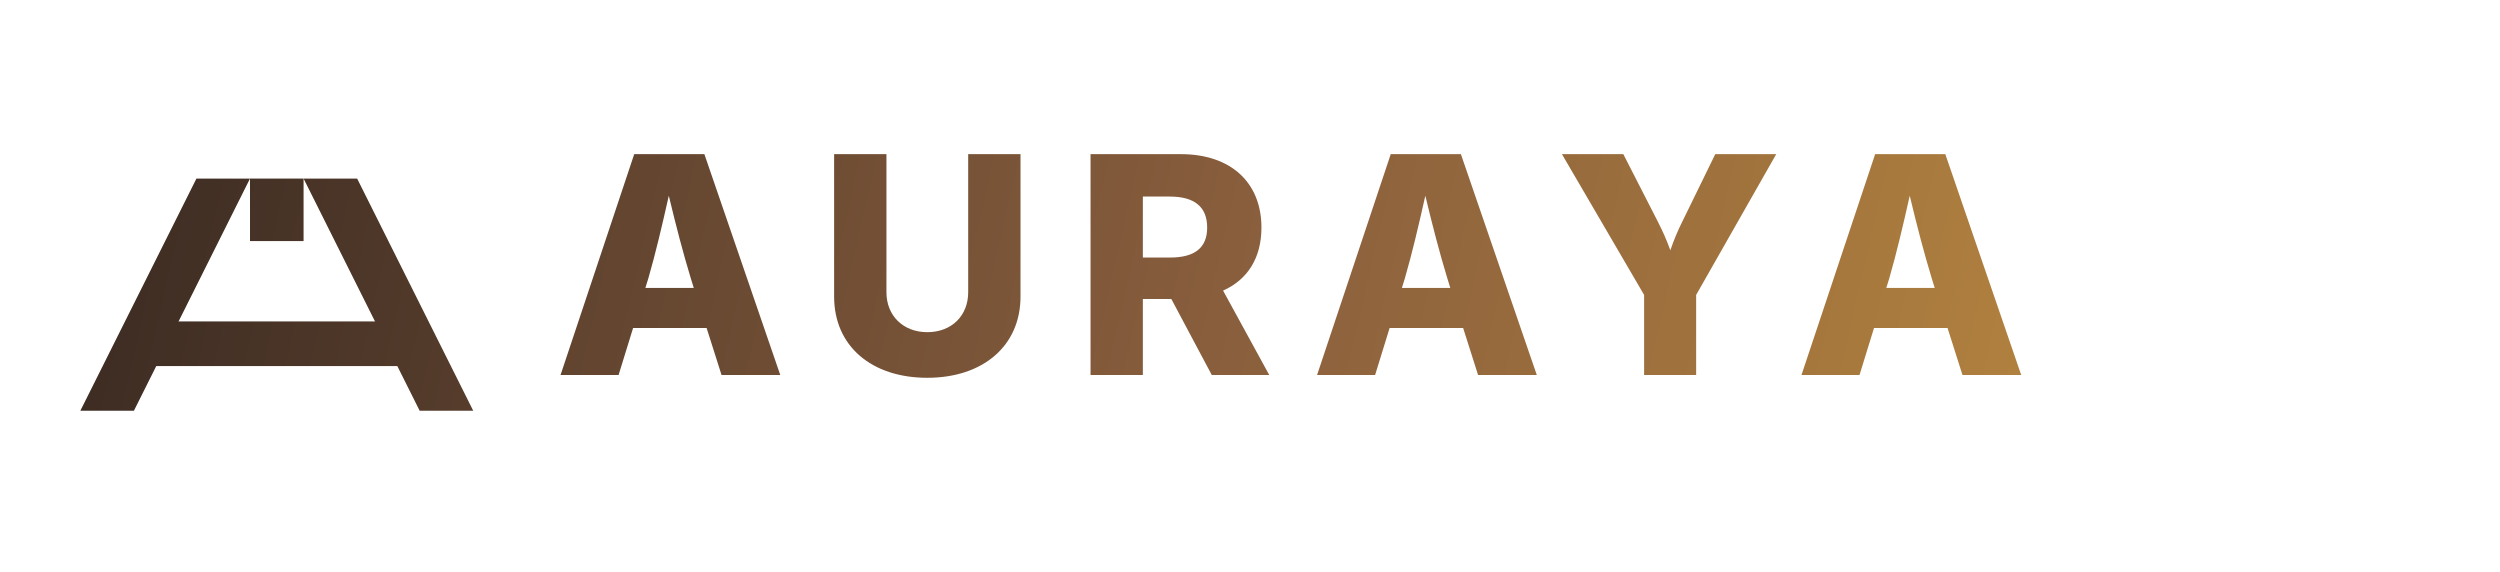
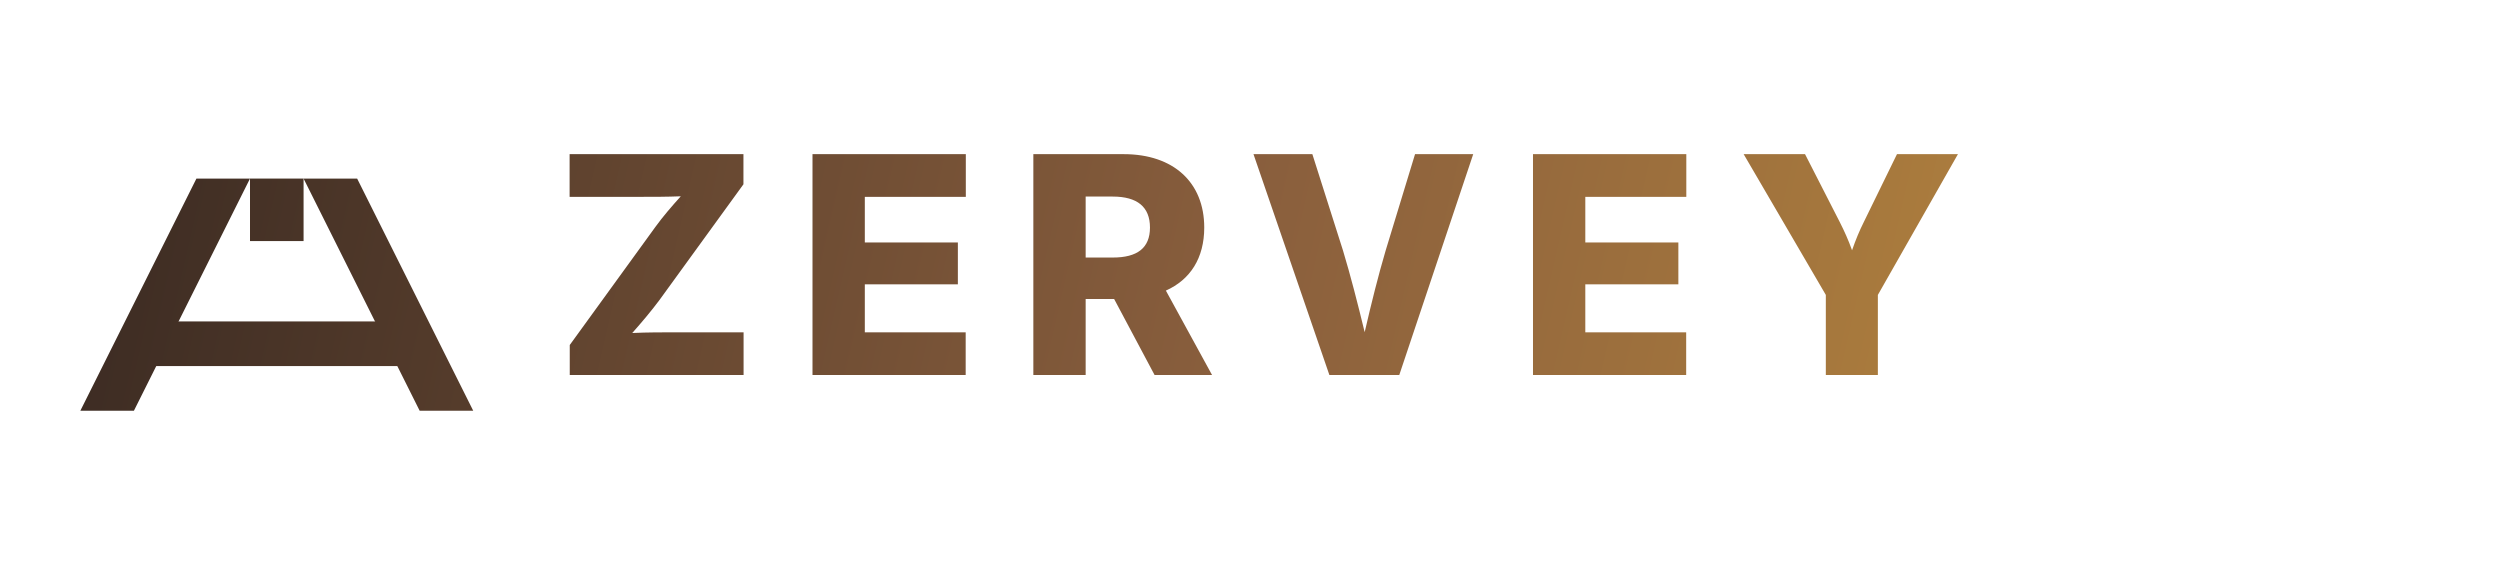
<svg xmlns="http://www.w3.org/2000/svg" viewBox="0 0 280 64">
  <defs>
-     <linearGradient id="auraya-gradient" x1="0" y1="0" x2="280" y2="64" gradientUnits="userSpaceOnUse">
+     <linearGradient id="zervey-gradient" x1="0" y1="0" x2="280" y2="64" gradientUnits="userSpaceOnUse">
      <stop offset="0%" stop-color="#3A2A22" />
      <stop offset="50%" stop-color="#8A5F3D" />
      <stop offset="100%" stop-color="#C8963E" />
    </linearGradient>
  </defs>
-   <g transform="translate(8, 18)" fill="url(#auraya-gradient)">
+   <g transform="translate(8, 18)" fill="url(#zervey-gradient)">
    <polygon points="14,2 20,2 7,28 1,28" />
    <polygon points="26,2 32,2 45,28 39,28" />
    <polygon points="8,18 38,18 38,23 8,23" />
    <polygon points="20,2 26,2 26,9 20,9" />
  </g>
-   <text x="62" y="42" font-family="'Inter',-apple-system,BlinkMacSystemFont,'Segoe UI',sans-serif" font-size="34" font-weight="800" letter-spacing="4" fill="url(#auraya-gradient)">AURAYA</text>
+   <text x="62" y="42" font-family="'Inter',-apple-system,BlinkMacSystemFont,'Segoe UI',sans-serif" font-size="34" font-weight="800" letter-spacing="4" fill="url(#zervey-gradient)">ZERVEY</text>
</svg>
